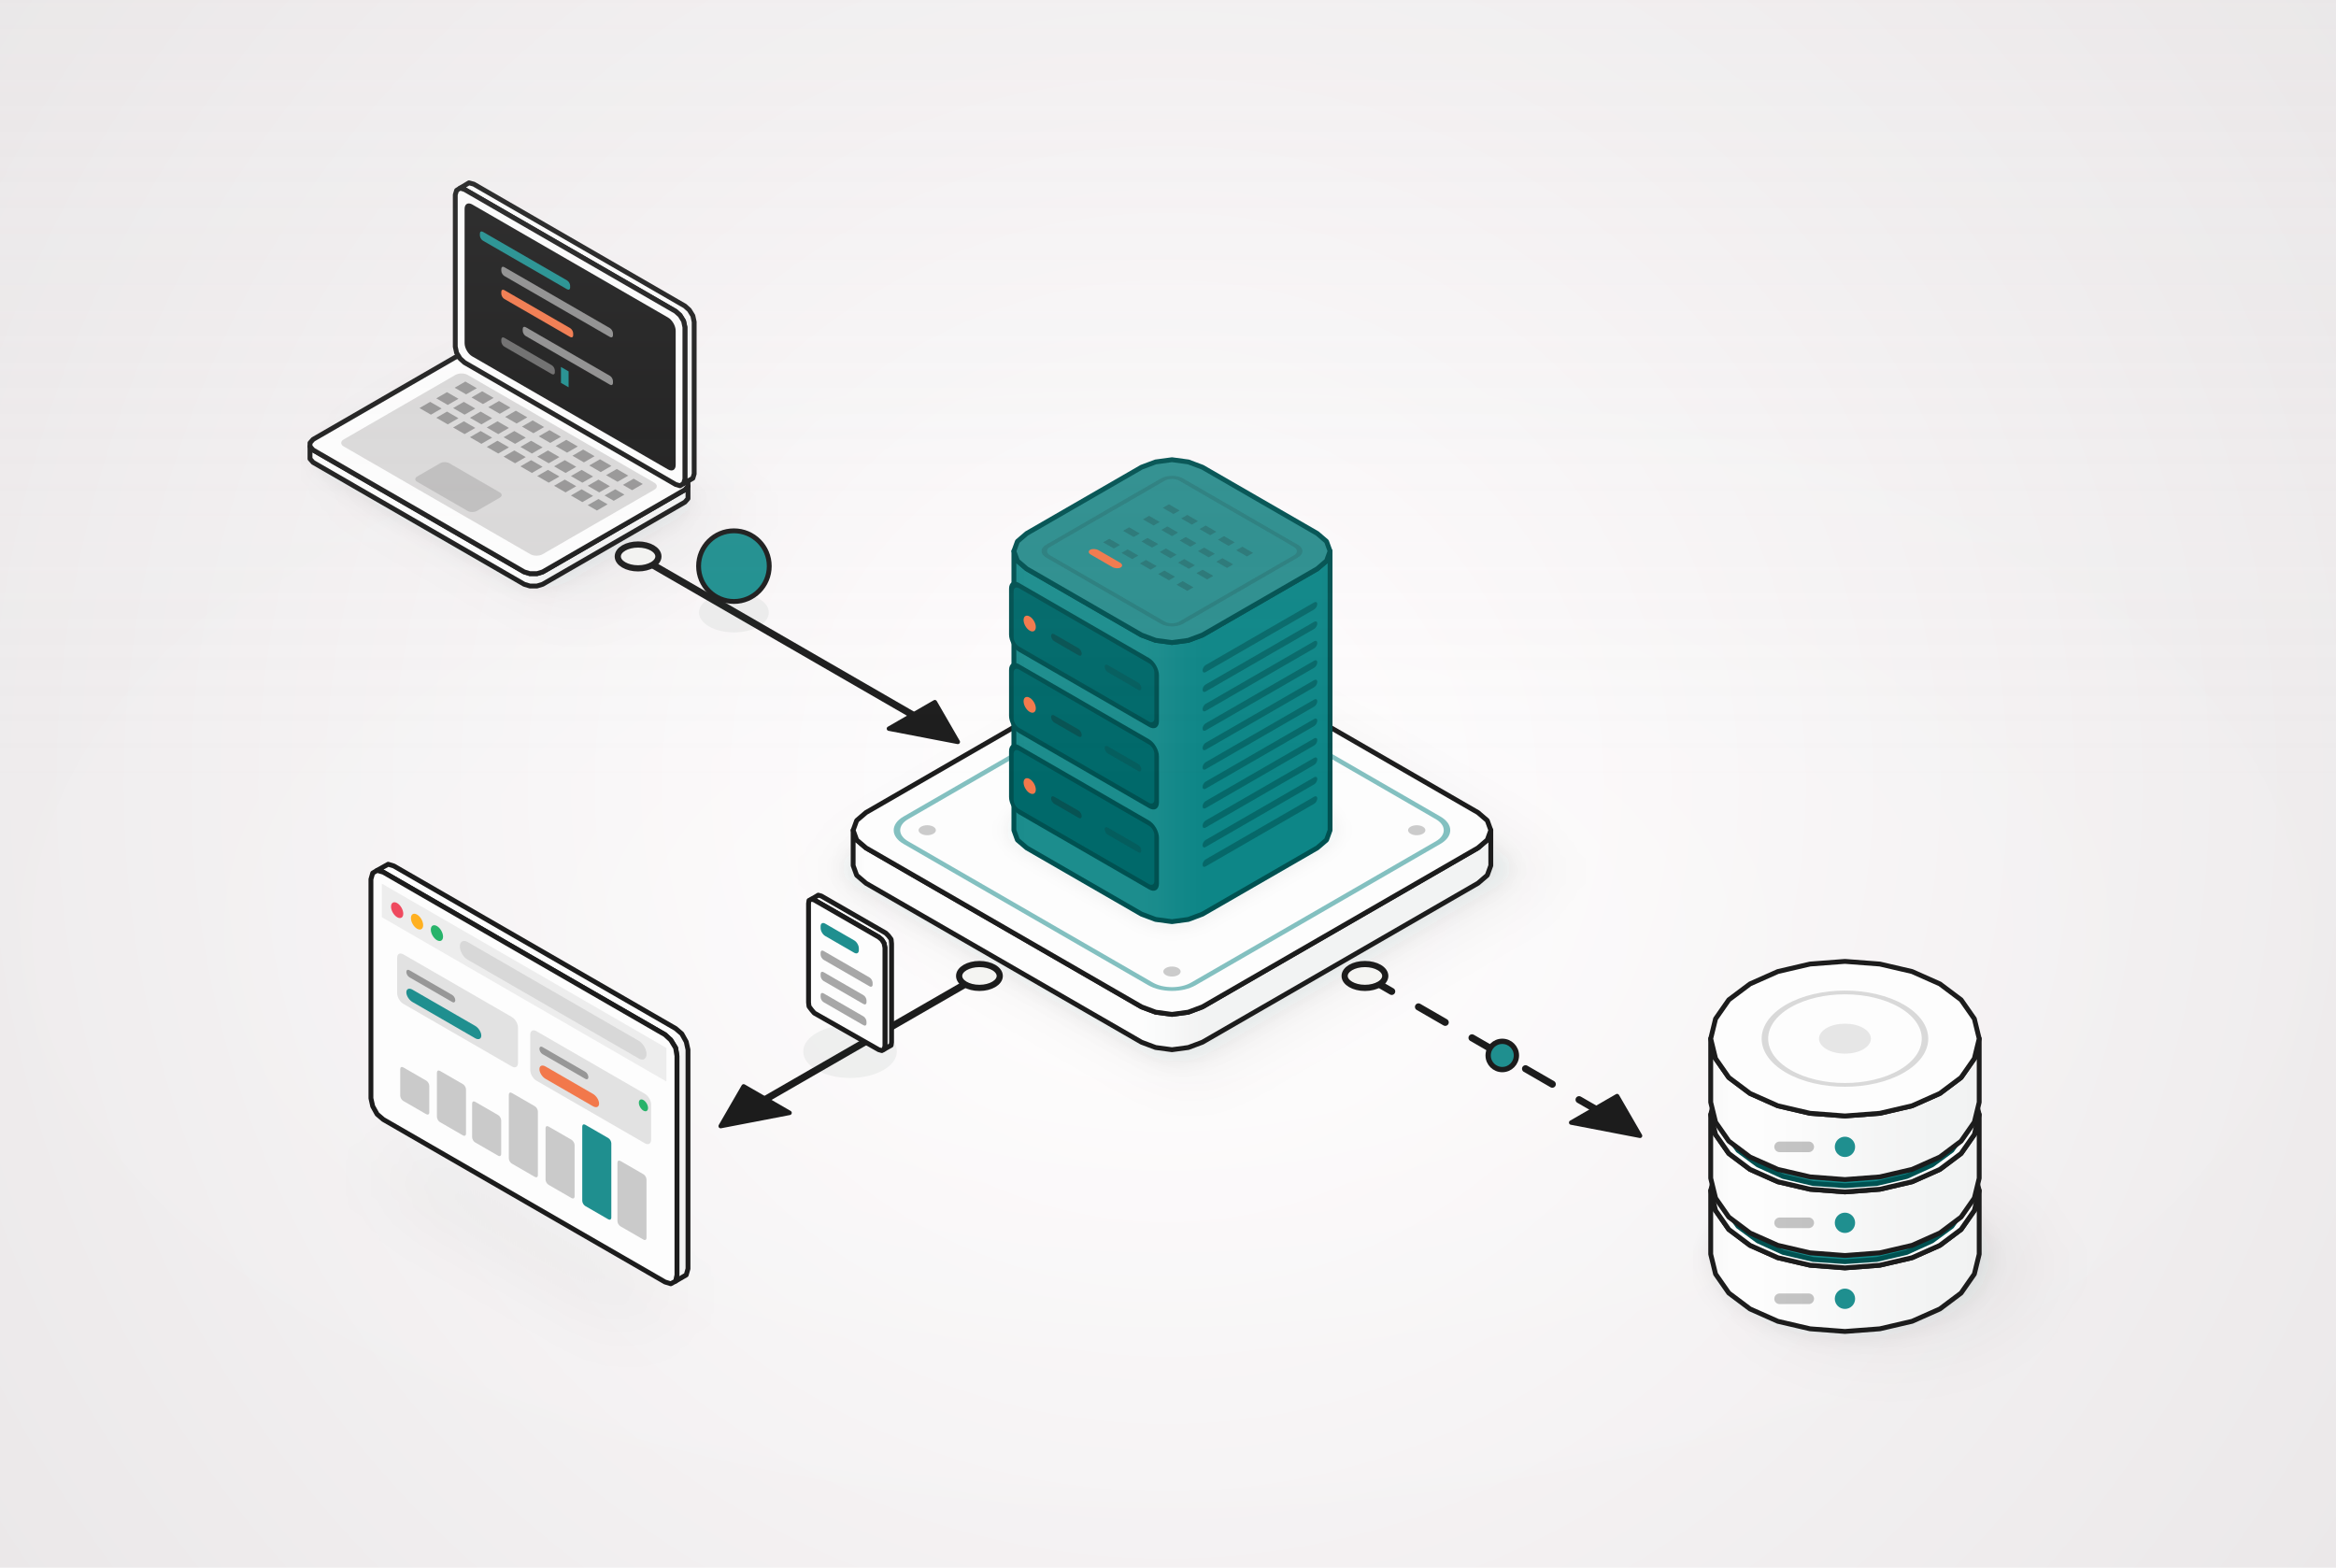
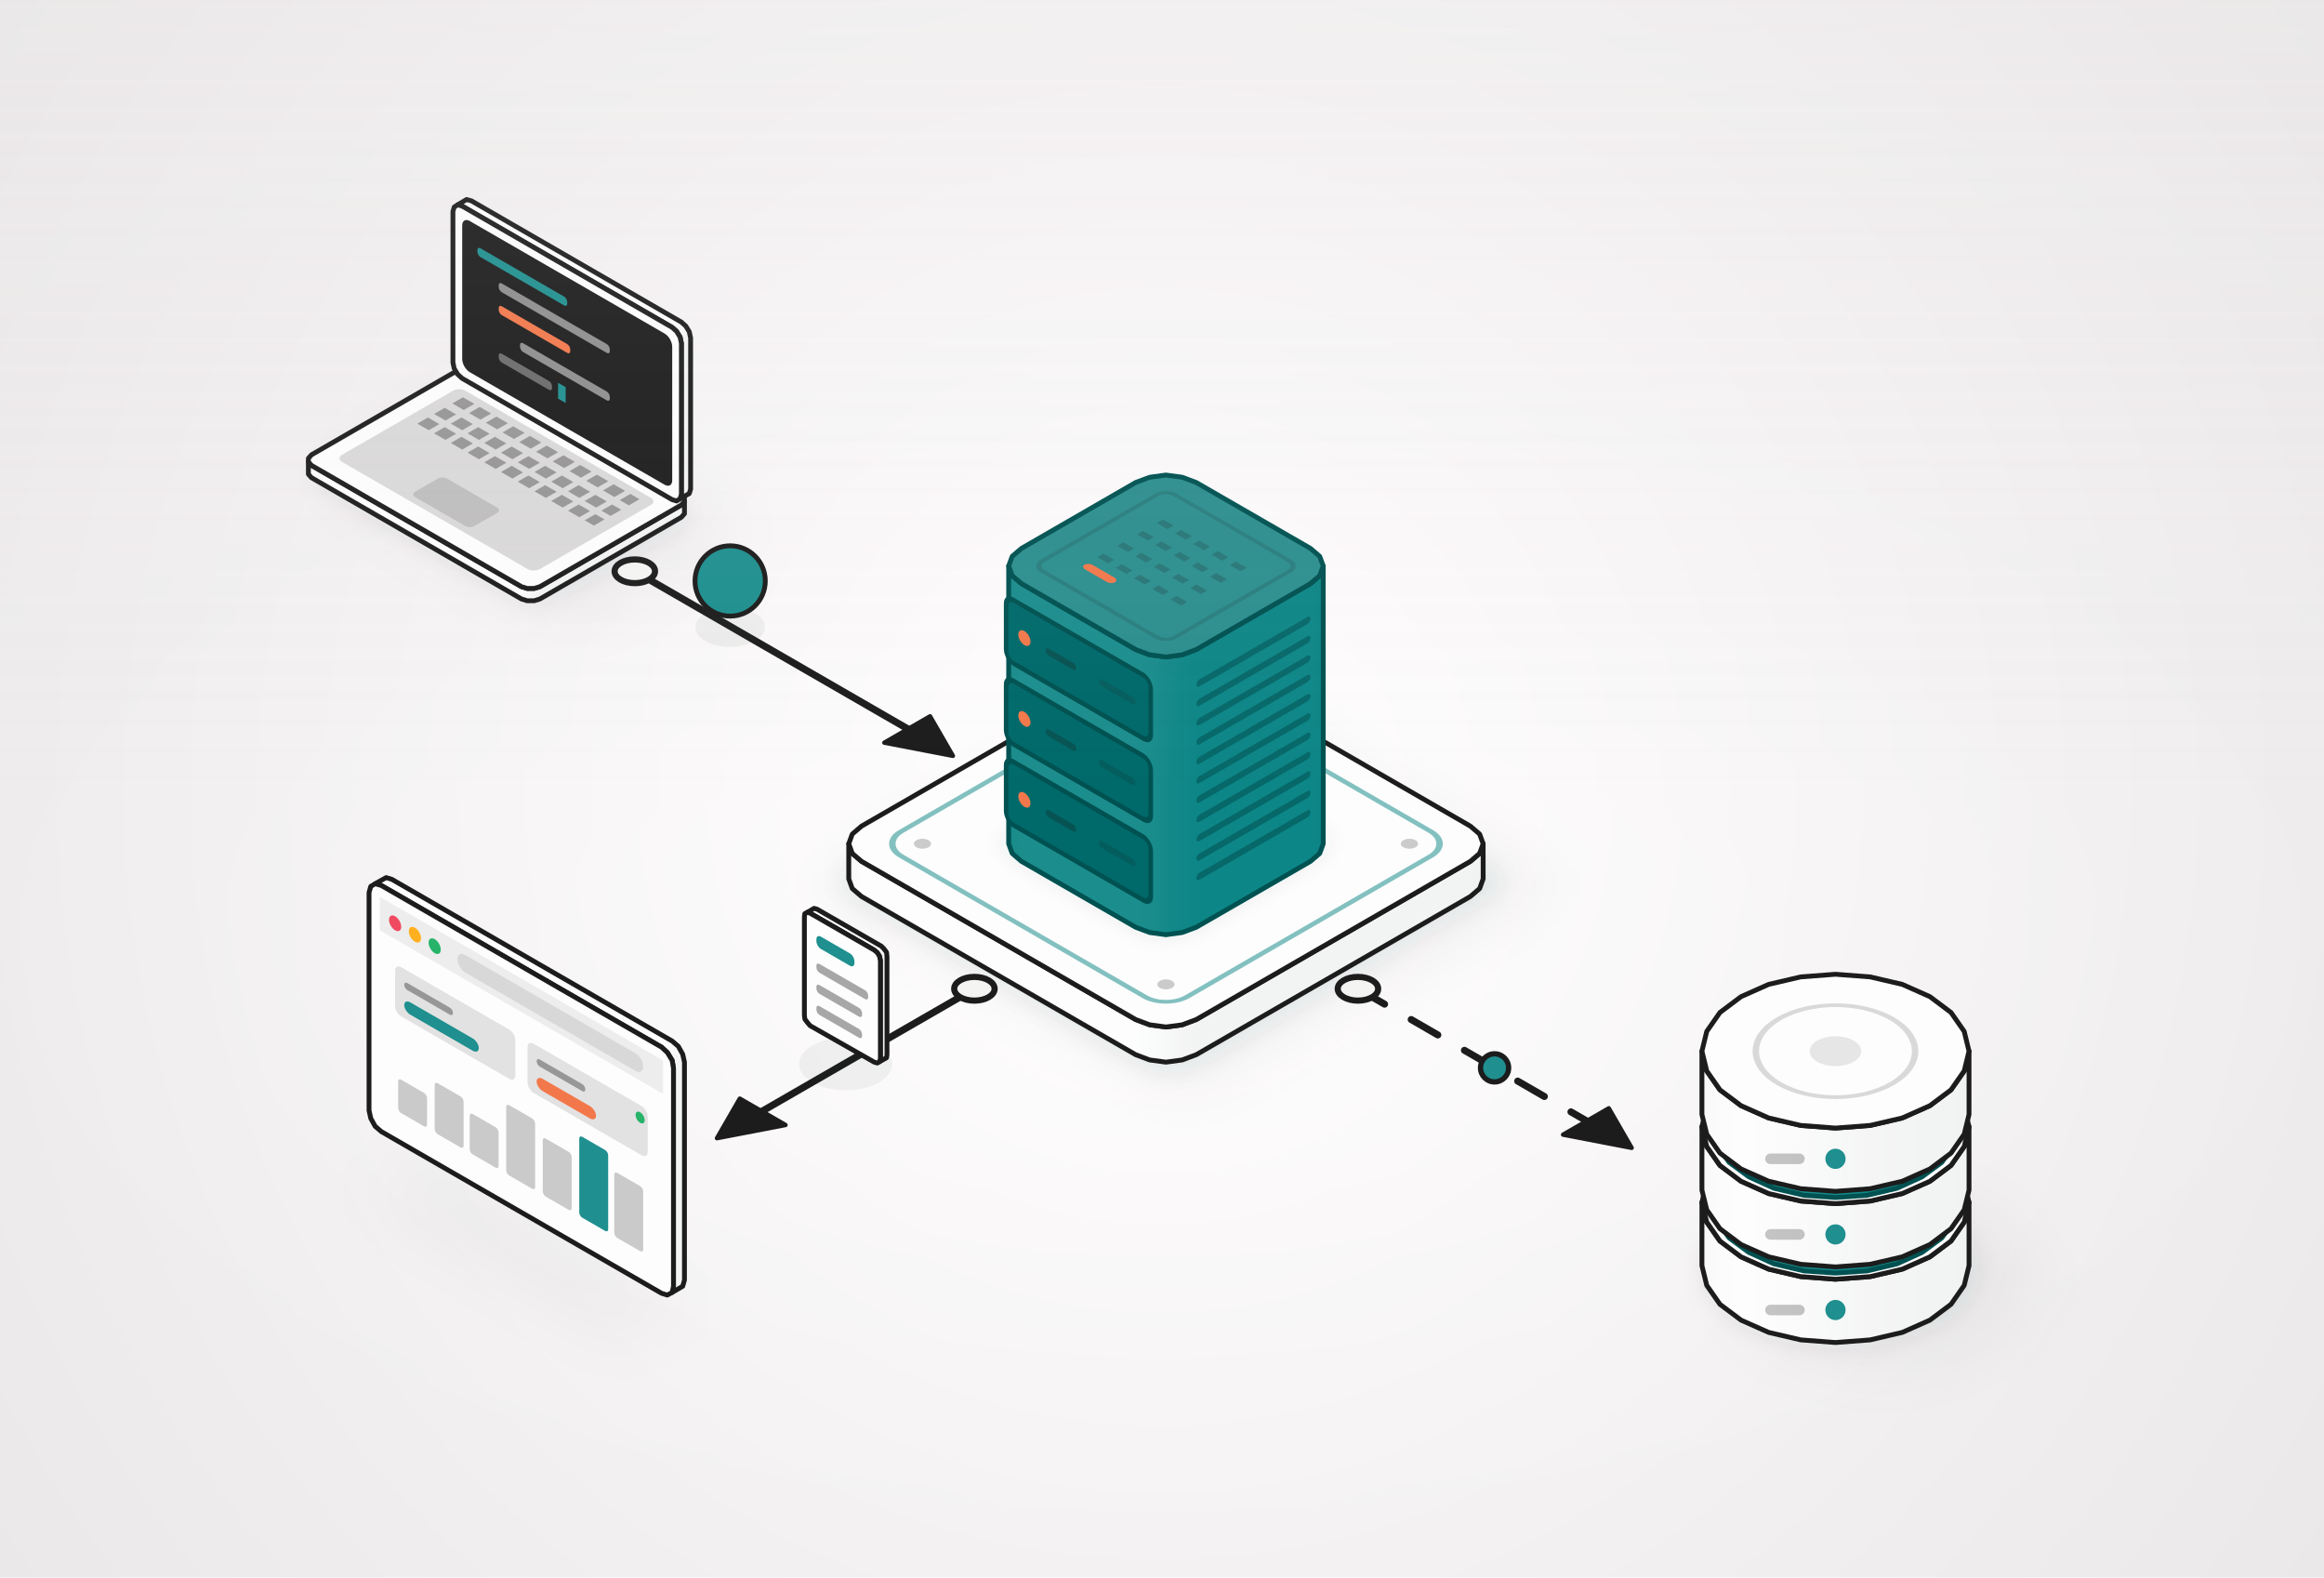
- <svg xmlns="http://www.w3.org/2000/svg" id="iso1gmj7f5" viewBox="-113 -108 529 355" width="529" height="355" role="img" aria-labelledby="iso1gmj7f5-t" data-loop="5" data-intro="0" data-bg="#e7e4e5" data-keys="0.66 1.38 2.20 3.24 4.05" font-family="Inter, ui-sans-serif, system-ui, -apple-system, 'Segoe UI', Roboto, 'Helvetica Neue', Arial, sans-serif">
+ <svg xmlns="http://www.w3.org/2000/svg" id="iso1gmj7f5" viewBox="-113 -112 529 359" width="529" height="359" role="img" aria-labelledby="iso1gmj7f5-t" data-loop="5" data-intro="0" data-bg="#e7e4e5" data-keys="0.66 1.38 2.20 3.24 4.05" font-family="Inter, ui-sans-serif, system-ui, -apple-system, 'Segoe UI', Roboto, 'Helvetica Neue', Arial, sans-serif">
  <style>@keyframes iso1gmj7f5-k0{to{stroke-dashoffset:-14}}@keyframes iso1gmj7f5-k1{0%{transform:translate(196.07px,113.04px)}100%{transform:translate(258.42px,149.04px)}}@keyframes iso1gmj7f5-k2{0%{opacity:0}8%{opacity:1}90%{opacity:1}100%{opacity:0}}@keyframes iso1gmj7f5-k3{0%,100%{opacity:1}50%{opacity:0}}@keyframes iso1gmj7f5-k4{0%{transform:scale(1)}18.294%{transform:scale(1);animation-timing-function:cubic-bezier(.16,1,.3,1)}21.094%{transform:scale(1.07);animation-timing-function:cubic-bezier(.65,0,.35,1)}27.094%{transform:scale(1)}100%{transform:scale(1)}}@keyframes iso1gmj7f5-k5{0%,100%{opacity:1}50%{opacity:0.4}}@keyframes iso1gmj7f5-k6{0%,100%{opacity:1}50%{opacity:0.25}}@keyframes iso1gmj7f5-k7{0%{transform:scale(1)}21.694%{transform:scale(1);animation-timing-function:cubic-bezier(.16,1,.3,1)}24.494%{transform:scale(1.07);animation-timing-function:cubic-bezier(.65,0,.35,1)}30.494%{transform:scale(1)}100%{transform:scale(1)}}@keyframes iso1gmj7f5-k8{0%,100%{opacity:1}50%{opacity:0.3}}@keyframes iso1gmj7f5-k9{0%,100%{opacity:1}50%{opacity:0.55}}@keyframes iso1gmj7f5-ka{0%,100%{opacity:1}50%{opacity:0.2}}@keyframes iso1gmj7f5-kb{0%{transform:scale(1)}49.094%{transform:scale(1);animation-timing-function:cubic-bezier(.16,1,.3,1)}51.894%{transform:scale(1.07);animation-timing-function:cubic-bezier(.65,0,.35,1)}57.894%{transform:scale(1)}100%{transform:scale(1)}}@keyframes iso1gmj7f5-kc{0%{transform:scale(0.35)}7%{transform:scale(0.35);animation-timing-function:cubic-bezier(.16,1,.3,1)}10.688%{transform:scale(1)}16.221%{transform:scale(1);animation-timing-function:cubic-bezier(.7,0,.84,0)}19.294%{transform:scale(0.5)}100%{transform:scale(0.5)}}@keyframes iso1gmj7f5-kd{0%{transform:translate(31.52px,18.04px)}7%{transform:translate(31.52px,18.04px)}7.946%{transform:translate(31.89px,18.25px)}8.891%{transform:translate(33.18px,19px)}9.837%{transform:translate(35.74px,20.48px)}10.783%{transform:translate(40.22px,23.06px)}11.729%{transform:translate(47.75px,27.41px)}12.674%{transform:translate(59.97px,34.46px)}13.62%{transform:translate(75.48px,43.42px)}14.566%{transform:translate(87.69px,50.47px)}15.511%{transform:translate(95.23px,54.82px)}16.457%{transform:translate(99.7px,57.4px)}17.403%{transform:translate(102.27px,58.88px)}18.348%{transform:translate(103.55px,59.63px)}19.294%{transform:translate(103.92px,59.84px)}100%{transform:translate(103.92px,59.84px)}}@keyframes iso1gmj7f5-ke{0%{opacity:0}7%{opacity:0}9.4%{opacity:1}16.494%{opacity:1}19.294%{opacity:0}100%{opacity:0}}@keyframes iso1gmj7f5-kf{0%{stroke-dashoffset:33.44}7%{stroke-dashoffset:33.44}7.946%{stroke-dashoffset:33.01}8.891%{stroke-dashoffset:31.53}9.837%{stroke-dashoffset:28.57}10.783%{stroke-dashoffset:23.4}11.729%{stroke-dashoffset:14.7}12.674%{stroke-dashoffset:0.6}13.62%{stroke-dashoffset:-17.32}14.566%{stroke-dashoffset:-31.42}15.511%{stroke-dashoffset:-40.12}16.457%{stroke-dashoffset:-45.29}17.403%{stroke-dashoffset:-48.25}18.348%{stroke-dashoffset:-49.73}19.294%{stroke-dashoffset:-50.16}100%{stroke-dashoffset:-50.16}}@keyframes iso1gmj7f5-kg{0%{opacity:0}7%{opacity:0}10.6%{opacity:0.6}15.606%{opacity:0.6}19.294%{opacity:0}100%{opacity:0}}@keyframes iso1gmj7f5-kh{0%{transform:scale(0.35)}38.094%{transform:scale(0.35);animation-timing-function:cubic-bezier(.16,1,.3,1)}41.694%{transform:scale(1)}47.094%{transform:scale(1);animation-timing-function:cubic-bezier(.7,0,.84,0)}50.094%{transform:scale(0.5)}100%{transform:scale(0.5)}}@keyframes iso1gmj7f5-ki{0%{transform:translate(108.77px,113.04px)}38.094%{transform:translate(108.77px,113.04px)}39.017%{transform:translate(108.47px,113.21px)}39.94%{transform:translate(107.43px,113.81px)}40.863%{transform:translate(105.36px,115.01px)}41.786%{transform:translate(101.74px,117.1px)}42.71%{transform:translate(95.65px,120.62px)}43.633%{transform:translate(85.77px,126.32px)}44.556%{transform:translate(73.23px,133.56px)}45.479%{transform:translate(63.35px,139.26px)}46.402%{transform:translate(57.26px,142.78px)}47.325%{transform:translate(53.64px,144.87px)}48.248%{transform:translate(51.57px,146.07px)}49.171%{transform:translate(50.53px,146.67px)}50.094%{transform:translate(50.23px,146.84px)}100%{transform:translate(50.23px,146.84px)}}@keyframes iso1gmj7f5-kj{0%{opacity:0}38.094%{opacity:0}40.494%{opacity:1}47.294%{opacity:1}50.094%{opacity:0}100%{opacity:0}}@keyframes iso1gmj7f5-kk{0%{stroke-dashoffset:27.04}38.094%{stroke-dashoffset:27.04}39.017%{stroke-dashoffset:26.69}39.94%{stroke-dashoffset:25.49}40.863%{stroke-dashoffset:23.1}41.786%{stroke-dashoffset:18.92}42.71%{stroke-dashoffset:11.89}43.633%{stroke-dashoffset:0.48}44.556%{stroke-dashoffset:-14}45.479%{stroke-dashoffset:-25.41}46.402%{stroke-dashoffset:-32.44}47.325%{stroke-dashoffset:-36.62}48.248%{stroke-dashoffset:-39.01}49.171%{stroke-dashoffset:-40.21}50.094%{stroke-dashoffset:-40.56}100%{stroke-dashoffset:-40.56}}@keyframes iso1gmj7f5-kl{0%{opacity:0}38.094%{opacity:0}41.694%{opacity:0.6}46.494%{opacity:0.6}50.094%{opacity:0}100%{opacity:0}}@keyframes iso1gmj7f5-km{0%{transform:scale(0.55)}21.694%{transform:scale(0.55);animation-timing-function:cubic-bezier(.16,1,.3,1)}35.694%{transform:scale(1.45)}100%{transform:scale(1.45)}}@keyframes iso1gmj7f5-kn{0%{opacity:0}21.674%{opacity:0}22.894%{opacity:0.75;animation-timing-function:cubic-bezier(.4,0,.2,1)}35.694%{opacity:0}100%{opacity:0}}@keyframes iso1gmj7f5-ko{0%{opacity:0}52.494%{opacity:0}54.894%{opacity:1}91%{opacity:1;animation-timing-function:cubic-bezier(.4,0,.2,1)}100%{opacity:0}}@keyframes iso1gmj7f5-kp{0%{transform:scale(1)}52.454%{transform:scale(1)}52.494%{transform:scale(0.4);animation-timing-function:cubic-bezier(.16,1,.3,1)}58.494%{transform:scale(1.15);animation-timing-function:cubic-bezier(.65,0,.35,1)}62.494%{transform:scale(1)}100%{transform:scale(1)}}@keyframes iso1gmj7f5-kq{0%{transform:scale(0.5)}52.494%{transform:scale(0.5);animation-timing-function:cubic-bezier(.16,1,.3,1)}62.494%{transform:scale(1.35)}100%{transform:scale(1.35)}}@keyframes iso1gmj7f5-kr{0%{opacity:0}52.474%{opacity:0}54.094%{opacity:1;animation-timing-function:cubic-bezier(.4,0,.2,1)}62.494%{opacity:0}100%{opacity:0}}#iso1gmj7f5.is-paused *{animation-play-state:paused!important}@media (prefers-reduced-motion:reduce){#iso1gmj7f5 *{animation:none!important}}</style>
  <defs>
    <filter id="iso1gmj7f5-d0" x="-50%" y="-50%" width="200%" height="200%">
      <feGaussianBlur stdDeviation="7.1" />
    </filter>
    <filter id="iso1gmj7f5-d1" x="-50%" y="-50%" width="200%" height="200%">
      <feGaussianBlur stdDeviation="2.2" />
    </filter>
    <filter id="iso1gmj7f5-d2" x="-50%" y="-50%" width="200%" height="200%">
      <feGaussianBlur stdDeviation="6.2" />
    </filter>
    <filter id="iso1gmj7f5-d3" x="-50%" y="-50%" width="200%" height="200%">
      <feGaussianBlur stdDeviation="2" />
    </filter>
    <filter id="iso1gmj7f5-d4" x="-50%" y="-50%" width="200%" height="200%">
      <feGaussianBlur stdDeviation="7.3" />
    </filter>
    <filter id="iso1gmj7f5-d5" x="-50%" y="-50%" width="200%" height="200%">
      <feGaussianBlur stdDeviation="8.1" />
    </filter>
    <linearGradient id="iso1gmj7f5-d6" gradientUnits="userSpaceOnUse" x1="-42.8" y1="0" x2="42.8" y2="0">
      <stop offset="0" stop-color="#f9f9f9" />
      <stop offset="0.01" stop-color="#fdfdfd" />
      <stop offset="0.57" stop-color="#fdfdfd" />
      <stop offset="0.58" stop-color="#fafafa" />
      <stop offset="0.6" stop-color="#f5f5f5" />
      <stop offset="0.62" stop-color="#f2f3f3" />
      <stop offset="0.99" stop-color="#f2f3f3" />
      <stop offset="1" stop-color="#f1f2f2" />
    </linearGradient>
    <linearGradient id="iso1gmj7f5-d7" gradientUnits="userSpaceOnUse" x1="11.1" y1="19.3" x2="-30.5" y2="-52.9">
      <stop offset="0" stop-color="#edeeee" />
      <stop offset="0.01" stop-color="#f2f3f3" />
      <stop offset="0.37" stop-color="#f2f3f3" />
      <stop offset="0.38" stop-color="#f5f5f5" />
      <stop offset="0.4" stop-color="#fafafa" />
      <stop offset="0.42" stop-color="#fdfdfd" />
      <stop offset="0.99" stop-color="#fdfdfd" />
      <stop offset="1" stop-color="#f9f9f9" />
    </linearGradient>
    <linearGradient id="iso1gmj7f5-d8" gradientUnits="userSpaceOnUse" x1="-72.2" y1="0" x2="72.2" y2="0">
      <stop offset="0" stop-color="#f5f5f5" />
      <stop offset="0.01" stop-color="#fbfbfb" />
      <stop offset="0.02" stop-color="#fdfdfd" />
      <stop offset="0.45" stop-color="#fdfdfd" />
      <stop offset="0.47" stop-color="#fbfcfc" />
      <stop offset="0.5" stop-color="#f7f8f8" />
      <stop offset="0.53" stop-color="#f4f4f4" />
      <stop offset="0.55" stop-color="#f2f3f3" />
      <stop offset="0.98" stop-color="#f2f3f3" />
      <stop offset="0.99" stop-color="#f1f2f2" />
      <stop offset="1" stop-color="#f0f1f1" />
    </linearGradient>
    <linearGradient id="iso1gmj7f5-d9" gradientUnits="userSpaceOnUse" x1="-35.8" y1="0" x2="35.8" y2="0">
      <stop offset="0" stop-color="#148788" />
      <stop offset="0.01" stop-color="#1a8b8b" />
      <stop offset="0.04" stop-color="#1c8d8d" />
      <stop offset="0.4" stop-color="#1c8d8d" />
      <stop offset="0.45" stop-color="#1a8c8c" />
      <stop offset="0.5" stop-color="#15898a" />
      <stop offset="0.55" stop-color="#108788" />
      <stop offset="0.6" stop-color="#0d8687" />
      <stop offset="0.96" stop-color="#0d8687" />
      <stop offset="0.99" stop-color="#0d8586" />
      <stop offset="1" stop-color="#0b8485" />
    </linearGradient>
    <linearGradient id="iso1gmj7f5-da" gradientUnits="userSpaceOnUse" x1="-30.4" y1="0" x2="30.4" y2="0">
      <stop offset="0" stop-color="#f5f5f5" />
      <stop offset="0.02" stop-color="#f9f9f9" />
      <stop offset="0.07" stop-color="#fcfcfc" />
      <stop offset="0.15" stop-color="#fdfdfd" />
      <stop offset="0.25" stop-color="#fcfcfc" />
      <stop offset="0.37" stop-color="#fafafa" />
      <stop offset="0.5" stop-color="#f7f8f8" />
      <stop offset="0.63" stop-color="#f5f5f5" />
      <stop offset="0.75" stop-color="#f3f4f4" />
      <stop offset="0.85" stop-color="#f2f3f3" />
      <stop offset="0.93" stop-color="#f2f3f3" />
      <stop offset="0.98" stop-color="#f1f2f2" />
      <stop offset="1" stop-color="#f0f1f1" />
    </linearGradient>
    <linearGradient id="iso1gmj7f5-db" gradientUnits="userSpaceOnUse" x1="-27.9" y1="0" x2="27.9" y2="0">
      <stop offset="0" stop-color="#148788" />
      <stop offset="0.02" stop-color="#188a8a" />
      <stop offset="0.07" stop-color="#1b8c8c" />
      <stop offset="0.15" stop-color="#1c8d8d" />
      <stop offset="0.25" stop-color="#1b8d8d" />
      <stop offset="0.37" stop-color="#198b8b" />
      <stop offset="0.5" stop-color="#15898a" />
      <stop offset="0.63" stop-color="#118888" />
      <stop offset="0.75" stop-color="#0e8687" />
      <stop offset="0.85" stop-color="#0d8687" />
      <stop offset="0.93" stop-color="#0d8687" />
      <stop offset="0.98" stop-color="#0c8586" />
      <stop offset="1" stop-color="#0b8485" />
    </linearGradient>
    <linearGradient id="iso1gmj7f5-dc" gradientUnits="userSpaceOnUse" x1="12.6" y1="21.9" x2="-44.5" y2="-77.1">
      <stop offset="0" stop-color="#edeeee" />
      <stop offset="0.01" stop-color="#f2f3f3" />
      <stop offset="0.38" stop-color="#f2f3f3" />
      <stop offset="0.4" stop-color="#f5f5f5" />
      <stop offset="0.42" stop-color="#fafafa" />
      <stop offset="0.43" stop-color="#fdfdfd" />
      <stop offset="0.99" stop-color="#fdfdfd" />
      <stop offset="1" stop-color="#f9f9f9" />
    </linearGradient>
    <linearGradient id="iso1gmj7f5-dd" gradientUnits="userSpaceOnUse" x1="1.8" y1="3.1" x2="-17.1" y2="-29.5">
      <stop offset="0" stop-color="#edeeee" />
      <stop offset="0.01" stop-color="#f2f3f3" />
      <stop offset="0.53" stop-color="#f2f3f3" />
      <stop offset="0.55" stop-color="#f5f5f5" />
      <stop offset="0.58" stop-color="#fafafa" />
      <stop offset="0.6" stop-color="#fdfdfd" />
      <stop offset="0.99" stop-color="#fdfdfd" />
      <stop offset="1" stop-color="#f9f9f9" />
    </linearGradient>
-     <radialGradient id="iso1gmj7f5-de" gradientUnits="userSpaceOnUse" cx="151.2" cy="69.7" r="380.9">
+     <radialGradient id="iso1gmj7f5-de" gradientUnits="userSpaceOnUse" cx="151.2" cy="67.7" r="380.9">
      <stop offset="0" stop-color="#fffdfe" />
      <stop offset="1" stop-color="#e7e4e5" />
    </radialGradient>
    <radialGradient id="iso1gmj7f5-df">
      <stop offset="0" stop-color="#ffffff" stop-opacity="0.6" />
      <stop offset="0.55" stop-color="#ffffff" stop-opacity="0.18" />
      <stop offset="1" stop-color="#ffffff" stop-opacity="0" />
    </radialGradient>
    <linearGradient id="iso1gmj7f5-dg" x1="0" y1="0" x2="0" y2="1">
      <stop offset="0" stop-color="#e7e4e5" stop-opacity="0.12" />
      <stop offset="1" stop-color="#e7e4e5" stop-opacity="0" />
    </linearGradient>
  </defs>
  <g>
-     <rect x="-113" y="-108" width="529" height="355" fill="url(#iso1gmj7f5-de)" />
-     <ellipse cx="151.2" cy="102.6" rx="277.6" ry="144.4" fill="url(#iso1gmj7f5-df)" />
+     <rect x="-113" y="-112" width="529" height="359" fill="url(#iso1gmj7f5-de)" />
+     <ellipse cx="151.2" cy="101" rx="277.6" ry="144.4" fill="url(#iso1gmj7f5-df)" />
  </g>
  <g transform="translate(0 0)">
    <path d="M51.7 3.6L53.8 5.5L54.6 7.6L53.8 9.8L51.7 11.7L24.9 27.1L21.7 28.4L17.9 28.8L14.2 28.4L11 27.1L-33.3 1.6L-35.4 -0.3L-36.2 -2.4L-35.4 -4.6L-33.3 -6.5L-6.5 -21.9L-3.3 -23.2L0.5 -23.6L4.3 -23.2L7.5 -21.9Z" fill="#254341" fill-opacity="0.04" filter="url(#iso1gmj7f5-d0)" />
    <path d="M40.5 1.5L42.5 3.3L43.2 5.3L42.5 7.3L40.5 9L15.6 23.4L12.7 24.5L9.1 24.9L5.6 24.5L2.7 23.4L-38.4 -0.3L-40.4 -2.1L-41.1 -4.1L-40.4 -6.1L-38.4 -7.8L-13.6 -22.2L-10.6 -23.3L-7.1 -23.7L-3.6 -23.3L-0.6 -22.2Z" fill="#254341" fill-opacity="0.07" filter="url(#iso1gmj7f5-d1)" />
  </g>
  <g transform="translate(152.4 88)">
    <path d="M82.8 -2.8L85 -0.9L85.7 1.3L85 3.5L82.8 5.3L11.4 46.5L8.2 47.8L4.4 48.2L0.7 47.8L-2.5 46.5L-73.9 5.3L-76.1 3.5L-76.8 1.3L-76.1 -0.9L-73.9 -2.8L-2.5 -44L0.7 -45.2L4.4 -45.6L8.2 -45.2L11.4 -44Z" fill="#254341" fill-opacity="0.04" filter="url(#iso1gmj7f5-d2)" />
    <path d="M73.8 -3.1L75.8 -1.4L76.5 0.6L75.8 2.6L73.8 4.3L7.5 42.6L4.5 43.8L1 44.2L-2.5 43.8L-5.4 42.6L-71.7 4.3L-73.7 2.6L-74.4 0.6L-73.7 -1.4L-71.7 -3.1L-5.4 -41.4L-2.5 -42.6L1 -43L4.5 -42.6L7.5 -41.4Z" fill="#254341" fill-opacity="0.07" filter="url(#iso1gmj7f5-d1)" />
  </g>
  <g transform="translate(304.8 176)">
    <path d="M34.2 16.8L28.3 19.5L21.4 21.4L14 22.4L6.4 22.4L-1.1 21.4L-7.9 19.5L-13.9 16.8L-18.6 13.3L-21.9 9.4L-23.6 5.1L-23.6 0.7L-21.9 -3.6L-18.6 -7.6L-13.9 -11L-7.9 -13.8L-1.1 -15.7L6.4 -16.7L14 -16.7L21.4 -15.7L28.3 -13.8L34.2 -11L39 -7.6L42.3 -3.6L44 0.7L44 5.1L42.3 9.4L39 13.3Z" fill="#254341" fill-opacity="0.04" filter="url(#iso1gmj7f5-d4)" />
    <path d="M23.4 13.5L17.8 16L11.5 17.8L4.6 18.7L-2.5 18.7L-9.4 17.8L-15.8 16L-21.3 13.5L-25.7 10.3L-28.8 6.6L-30.4 2.6L-30.4 -1.4L-28.8 -5.4L-25.7 -9.1L-21.3 -12.3L-15.8 -14.8L-9.4 -16.6L-2.5 -17.5L4.6 -17.5L11.5 -16.6L17.8 -14.8L23.4 -12.3L27.8 -9.1L30.9 -5.4L32.4 -1.4L32.4 2.6L30.9 6.6L27.8 10.3Z" fill="#254341" fill-opacity="0.07" filter="url(#iso1gmj7f5-d1)" />
  </g>
  <g transform="translate(6.9 172)">
    <path d="M31.4 10.8L33 12.4L33 14.1L31.4 15.7L27.2 18.2L24.5 19.1L21.4 19.1L18.7 18.2L-31.4 -10.8L-33 -12.4L-33 -14.1L-31.4 -15.7L-27.2 -18.2L-24.5 -19.1L-21.4 -19.1L-18.7 -18.2Z" fill="#254341" fill-opacity="0.04" filter="url(#iso1gmj7f5-d5)" />
  </g>
  <path d="M31.5 18L95.6 55" fill="none" stroke="#1c1c1c" stroke-opacity="1" stroke-width="1.6" stroke-linecap="round" stroke-linejoin="round" />
  <g opacity="1">
    <path d="M103.9 60L88.3 57L98.7 51Z" fill="#1c1c1c" stroke="#1c1c1c" stroke-width="1" stroke-linejoin="round" />
  </g>
  <ellipse cx="31.5" cy="18" rx="4.6" ry="2.7" fill="#f4f4f2" stroke="#1c1c1c" stroke-opacity="1" stroke-width="1.4" />
  <path d="M196.1 113L250.1 144.2" fill="none" stroke="#1c1c1c" stroke-opacity="1" stroke-width="1.6" stroke-linecap="round" stroke-linejoin="round" stroke-dasharray="7 7" style="animation:iso1gmj7f5-k0 0.83s linear 0s infinite both" />
  <g opacity="1">
    <path d="M258.4 149.2L242.8 146.2L253.2 140.2Z" fill="#1c1c1c" stroke="#1c1c1c" stroke-width="1" stroke-linejoin="round" />
  </g>
  <ellipse cx="196.1" cy="113" rx="4.6" ry="2.7" fill="#f4f4f2" stroke="#1c1c1c" stroke-opacity="1" stroke-width="1.4" />
  <path d="M108.8 113L58.5 142" fill="none" stroke="#1c1c1c" stroke-opacity="1" stroke-width="1.6" stroke-linecap="round" stroke-linejoin="round" />
  <g opacity="1">
    <path d="M50.2 147L55.4 138L65.8 144Z" fill="#1c1c1c" stroke="#1c1c1c" stroke-width="1" stroke-linejoin="round" />
  </g>
  <ellipse cx="108.8" cy="113" rx="4.6" ry="2.7" fill="#f4f4f2" stroke="#1c1c1c" stroke-opacity="1" stroke-width="1.4" />
  <g transform="translate(152.4 80)">
    <ellipse rx="47.2" ry="27.2" fill="#1f8f8f" fill-opacity="0.1" stroke="#1f8f8f" stroke-width="1.6" opacity="0" style="animation:iso1gmj7f5-km 5s linear 0s infinite both,iso1gmj7f5-kn 5s linear 0s infinite both" />
  </g>
  <g transform="translate(227.2 131)" style="animation:iso1gmj7f5-k1 0.71s linear -0.36s infinite both,iso1gmj7f5-k2 0.71s linear -0.36s infinite both">
    <circle r="3.2" fill="#1f8f8f" stroke="#1c1c1c" stroke-width="1.2" />
  </g>
  <path d="M31.5 18L103.9 59.8" fill="none" stroke="#1f8f8f" stroke-width="2.2" stroke-linecap="round" stroke-dasharray="33.4 250.8" opacity="0" style="animation:iso1gmj7f5-kf 5s linear 0s infinite both,iso1gmj7f5-kg 5s linear 0s infinite both" />
  <g transform="translate(53.2 30.7)" style="animation:iso1gmj7f5-kd 5s linear 0s infinite both,iso1gmj7f5-ke 5s linear 0s infinite both">
    <ellipse rx="7.9" ry="4.5" fill="#254341" fill-opacity="0.06" />
  </g>
  <path d="M108.8 113L50.2 146.8" fill="none" stroke="#1f8f8f" stroke-width="2.2" stroke-linecap="round" stroke-dasharray="27 202.8" opacity="0" style="animation:iso1gmj7f5-kk 5s linear 0s infinite both,iso1gmj7f5-kl 5s linear 0s infinite both" />
  <g transform="translate(79.5 130.1)" style="animation:iso1gmj7f5-ki 5s linear 0s infinite both,iso1gmj7f5-kj 5s linear 0s infinite both">
    <ellipse rx="10.6" ry="6" fill="#254341" fill-opacity="0.06" />
  </g>
  <g>
    <g transform="translate(0 0)" data-obj="laptop1" data-box="-44.2 -67.5 44.2 25.5">
      <path d="M42.8 2.1L42.1 2.9L9.9 21.5L8.6 21.9L7 21.9L5.7 21.5L-42.1 -6.1L-42.8 -6.9L-42.8 -4.1L-42.1 -3.3L5.7 24.3L7 24.7L8.6 24.7L9.9 24.3L42.1 5.7L42.8 4.9Z" fill="url(#iso1gmj7f5-d6)" stroke="#1c1c1c" stroke-width="1.1" stroke-linejoin="round" />
      <path d="M42.1 0.5L42.8 1.3L42.8 2.1L42.1 2.9L9.9 21.5L8.6 21.9L7 21.9L5.7 21.5L-42.1 -6.1L-42.8 -6.9L-42.8 -7.7L-42.1 -8.5L-9.9 -27.1L-8.6 -27.5L-7 -27.5L-5.7 -27.1Z" fill="#fdfdfd" stroke="#1c1c1c" stroke-width="1.1" stroke-linejoin="round" />
      <g transform="matrix(34.64 20 -34.64 20 -7.79 -28.3)">
        <rect x="0.1" y="0.12" width="1.3" height="0.81" rx="0.04" fill="rgba(214,213,213,0.9)" />
        <path d="M0.17 0.2L1.33 0.2" fill="none" stroke="rgba(28,28,28,0.35)" stroke-width="0.07" stroke-linecap="round" stroke-linejoin="round" stroke-dasharray="0.075 0.035" style="stroke-linecap:butt" />
        <path d="M0.17 0.32L1.33 0.32" fill="none" stroke="rgba(28,28,28,0.35)" stroke-width="0.07" stroke-linecap="round" stroke-linejoin="round" stroke-dasharray="0.075 0.035" style="stroke-linecap:butt" />
        <path d="M0.17 0.43L1.33 0.43" fill="none" stroke="rgba(28,28,28,0.35)" stroke-width="0.07" stroke-linecap="round" stroke-linejoin="round" stroke-dasharray="0.075 0.035" style="stroke-linecap:butt" />
        <rect x="0.55" y="0.68" width="0.39" height="0.21" rx="0.03" fill="rgba(28,28,28,0.14)" />
      </g>
      <path d="M41.8 1.5L42.1 0.5L42.1 -33.9L41.8 -35.3L41 -36.6L40 -37.5L-7.8 -65.1L-8.8 -65.4L-6.8 -66.6L-5.7 -66.3L42.1 -38.7L43.1 -37.8L43.9 -36.5L44.2 -35.1L44.2 -0.7L43.9 0.3Z" fill="url(#iso1gmj7f5-d7)" stroke="#1c1c1c" stroke-width="1.1" stroke-linejoin="round" />
      <path d="M40 1.7L41 2L41.8 1.5L42.1 0.5L42.1 -33.9L41.8 -35.3L41 -36.6L40 -37.5L-7.8 -65.1L-8.8 -65.4L-9.6 -64.9L-9.9 -63.9L-9.9 -29.5L-9.6 -28.1L-8.8 -26.8L-7.8 -25.9Z" fill="#fdfdfd" stroke="#1c1c1c" stroke-width="1.1" stroke-linejoin="round" />
      <g transform="matrix(34.64 20 0 40 -9.87 -66.3)">
        <rect x="0.06" y="0.06" width="1.38" height="0.86" rx="0.05" fill="#1c1c1c" />
        <g transform="translate(0.06 0.06)">
          <rect x="0.1" y="0.12" width="0.59" height="0.05" rx="0.02" fill="#1f8f8f" />
          <rect x="0.24" y="0.25" width="0.73" height="0.05" rx="0.02" fill="rgba(255,255,255,0.5)" />
          <rect x="0.24" y="0.38" width="0.47" height="0.05" rx="0.02" fill="#f2784b" />
          <rect x="0.38" y="0.52" width="0.59" height="0.05" rx="0.02" fill="rgba(255,255,255,0.5)" />
          <rect x="0.24" y="0.65" width="0.35" height="0.05" rx="0.02" fill="rgba(255,255,255,0.35)" />
          <rect x="0.63" y="0.63" width="0.05" height="0.09" fill="#1f8f8f" style="animation:iso1gmj7f5-k3 1s ease-in-out 0s infinite both" />
        </g>
        <circle cx="0.75" cy="0.03" r="0.01" fill="rgba(255,255,255,0.5)" />
      </g>
    </g>
    <g transform="translate(53.2 30.6)" opacity="1" style="animation:iso1gmj7f5-kd 5s linear 0s infinite both,iso1gmj7f5-ke 5s linear 0s infinite both">
      <g style="animation:iso1gmj7f5-kc 5s linear 0s infinite both">
        <g transform="translate(0 -10.4)">
          <circle r="8" fill="#1f8f8f" stroke="#1c1c1c" stroke-width="1.1" />
        </g>
      </g>
    </g>
    <g transform="translate(152.4 88)" data-obj="platform2" data-box="76.2 36 228.6 132">
      <g style="animation:iso1gmj7f5-k4 5s linear 0s infinite both">
        <path d="M72.2 -8L71.4 -5.8L69.3 -4L6.9 32L3.7 33.2L0 33.7L-3.7 33.2L-6.9 32L-69.3 -4L-71.4 -5.8L-72.2 -8L-72.2 0L-71.4 2.2L-69.3 4L-6.9 40L-3.7 41.2L0 41.7L3.7 41.2L6.9 40L69.3 4L71.4 2.2L72.2 0Z" fill="url(#iso1gmj7f5-d8)" stroke="#1c1c1c" stroke-width="1.1" stroke-linejoin="round" />
        <path d="M69.3 -12L71.4 -10.2L72.2 -8L71.4 -5.8L69.3 -4L6.9 32L3.7 33.2L0 33.7L-3.7 33.2L-6.9 32L-69.3 -4L-71.4 -5.8L-72.2 -8L-71.4 -10.2L-69.3 -12L-6.9 -48L-3.7 -49.2L0 -49.7L3.7 -49.2L6.9 -48Z" fill="#fdfdfd" stroke="#1c1c1c" stroke-width="1.1" stroke-linejoin="round" />
        <g transform="matrix(34.64 20 -34.64 20 0 -52)">
          <rect x="0.16" y="0.16" width="1.88" height="1.88" rx="0.14" fill="none" stroke="rgba(31,143,143,0.55)" stroke-width="0.03" stroke-linecap="round" stroke-linejoin="round" />
          <circle cx="0.3" cy="0.3" r="0.04" fill="rgba(28,28,28,0.22)" />
          <circle cx="1.9" cy="0.3" r="0.04" fill="rgba(28,28,28,0.22)" />
          <circle cx="0.3" cy="1.9" r="0.04" fill="rgba(28,28,28,0.22)" />
          <circle cx="1.9" cy="1.9" r="0.04" fill="rgba(28,28,28,0.22)" />
        </g>
      </g>
    </g>
    <g transform="translate(152.4 80)">
      <path d="M34.6 -3.7L36.6 -2L37.3 0L36.6 2L34.6 3.7L6.4 20L3.5 21.1L0 21.5L-3.5 21.1L-6.4 20L-34.6 3.7L-36.6 2L-37.3 0L-36.6 -2L-34.6 -3.7L-6.4 -20L-3.5 -21.1L0 -21.5L3.5 -21.1L6.4 -20Z" fill="#254341" fill-opacity="0.07" filter="url(#iso1gmj7f5-d3)" />
    </g>
    <g transform="translate(152.4 80)" data-obj="server3" data-box="112.6 -6.2 192.3 103">
      <g style="animation:iso1gmj7f5-k7 5s linear 0s infinite both">
        <path d="M35.8 -63.2L35 -61L32.9 -59.2L6.9 -44.2L3.7 -43L0 -42.5L-3.7 -43L-6.9 -44.2L-32.9 -59.2L-35 -61L-35.8 -63.2L-35.8 0L-35 2.2L-32.9 4L-6.9 19L-3.7 20.2L0 20.7L3.7 20.2L6.9 19L32.9 4L35 2.2L35.8 0Z" fill="url(#iso1gmj7f5-d9)" stroke="#005151" stroke-width="1.1" stroke-linejoin="round" />
        <path d="M32.9 -67.2L35 -65.4L35.8 -63.2L35 -61L32.9 -59.2L6.9 -44.2L3.7 -43L0 -42.5L-3.7 -43L-6.9 -44.2L-32.9 -59.2L-35 -61L-35.8 -63.2L-35 -65.4L-32.9 -67.2L-6.9 -82.2L-3.7 -83.4L0 -83.9L3.7 -83.4L6.9 -82.2Z" fill="#2c8e8e" stroke="#005151" stroke-width="1.1" stroke-linejoin="round" />
        <g transform="matrix(34.64 20 -34.64 20 0 -86.2)">
          <rect x="0.14" y="0.14" width="0.87" height="0.87" rx="0.06" fill="none" stroke="rgba(28,28,28,0.14)" stroke-width="0.025" stroke-linecap="round" stroke-linejoin="round" />
          <path d="M0.3 0.34L0.85 0.34" fill="none" stroke="rgba(28,28,28,0.2)" stroke-width="0.04" stroke-linecap="round" stroke-linejoin="round" stroke-dasharray="0.07 0.05" style="stroke-linecap:butt" />
          <path d="M0.3 0.47L0.85 0.47" fill="none" stroke="rgba(28,28,28,0.2)" stroke-width="0.04" stroke-linecap="round" stroke-linejoin="round" stroke-dasharray="0.07 0.05" style="stroke-linecap:butt" />
          <path d="M0.3 0.6L0.85 0.6" fill="none" stroke="rgba(28,28,28,0.2)" stroke-width="0.04" stroke-linecap="round" stroke-linejoin="round" stroke-dasharray="0.07 0.05" style="stroke-linecap:butt" />
          <path d="M0.3 0.73L0.85 0.73" fill="none" stroke="rgba(28,28,28,0.2)" stroke-width="0.04" stroke-linecap="round" stroke-linejoin="round" stroke-dasharray="0.07 0.05" style="stroke-linecap:butt" />
          <rect x="0.3" y="0.81" width="0.2" height="0.05" rx="0.03" fill="#f2784b" style="animation:iso1gmj7f5-k5 2.5s ease-in-out 0s infinite both" />
        </g>
        <g transform="matrix(34.64 20 0 40 -39.84 -63.2)">
          <rect x="0.1" y="0.12" width="0.95" height="0.36" rx="0.05" fill="#00696a" stroke="#005151" stroke-width="0.03" stroke-linecap="round" stroke-linejoin="round" />
          <circle cx="0.22" cy="0.3" r="0.04" fill="#f2784b" style="animation:iso1gmj7f5-k6 2.5s ease-in-out 0s infinite both" />
          <rect x="0.36" y="0.28" width="0.2" height="0.04" rx="0.02" fill="rgba(28,28,28,0.28)" />
          <rect x="0.71" y="0.28" width="0.24" height="0.04" rx="0.02" fill="rgba(28,28,28,0.16)" />
          <rect x="0.1" y="0.58" width="0.95" height="0.36" rx="0.05" fill="#00696a" stroke="#005151" stroke-width="0.03" stroke-linecap="round" stroke-linejoin="round" />
          <circle cx="0.22" cy="0.76" r="0.04" fill="#f2784b" style="animation:iso1gmj7f5-k6 2.5s ease-in-out -0.92s infinite both" />
          <rect x="0.36" y="0.74" width="0.2" height="0.04" rx="0.02" fill="rgba(28,28,28,0.28)" />
          <rect x="0.71" y="0.74" width="0.24" height="0.04" rx="0.02" fill="rgba(28,28,28,0.16)" />
          <rect x="0.1" y="1.04" width="0.95" height="0.36" rx="0.05" fill="#00696a" stroke="#005151" stroke-width="0.03" stroke-linecap="round" stroke-linejoin="round" />
          <circle cx="0.22" cy="1.22" r="0.04" fill="#f2784b" style="animation:iso1gmj7f5-k6 2.5s ease-in-out -1.85s infinite both" />
          <rect x="0.36" y="1.2" width="0.2" height="0.04" rx="0.02" fill="rgba(28,28,28,0.28)" />
          <rect x="0.71" y="1.2" width="0.24" height="0.04" rx="0.02" fill="rgba(28,28,28,0.16)" />
        </g>
        <g transform="matrix(34.64 -20 0 40 0 -40.2)">
          <rect x="0.2" y="0.18" width="0.75" height="0.04" rx="0.02" fill="rgba(0,81,81,0.55)" />
          <rect x="0.2" y="0.29" width="0.75" height="0.04" rx="0.02" fill="rgba(0,81,81,0.55)" />
          <rect x="0.2" y="0.4" width="0.75" height="0.04" rx="0.02" fill="rgba(0,81,81,0.55)" />
          <rect x="0.2" y="0.51" width="0.75" height="0.04" rx="0.02" fill="rgba(0,81,81,0.55)" />
          <rect x="0.2" y="0.62" width="0.75" height="0.04" rx="0.02" fill="rgba(0,81,81,0.55)" />
          <rect x="0.2" y="0.73" width="0.75" height="0.04" rx="0.02" fill="rgba(0,81,81,0.55)" />
          <rect x="0.2" y="0.84" width="0.75" height="0.04" rx="0.02" fill="rgba(0,81,81,0.55)" />
          <rect x="0.2" y="0.95" width="0.75" height="0.04" rx="0.02" fill="rgba(0,81,81,0.55)" />
          <rect x="0.2" y="1.06" width="0.75" height="0.04" rx="0.02" fill="rgba(0,81,81,0.55)" />
          <rect x="0.2" y="1.17" width="0.75" height="0.04" rx="0.02" fill="rgba(0,81,81,0.55)" />
          <rect x="0.2" y="1.28" width="0.75" height="0.04" rx="0.02" fill="rgba(0,81,81,0.55)" />
        </g>
      </g>
    </g>
    <g transform="translate(79.5 129.9)" opacity="1" style="animation:iso1gmj7f5-ki 5s linear 0s infinite both,iso1gmj7f5-kj 5s linear 0s infinite both">
      <g style="animation:iso1gmj7f5-kh 5s linear 0s infinite both">
        <path d="M7.7 -0.3L7.9 -1L7.9 -23.3L7.7 -24.3L7.2 -25.1L6.5 -25.7L-8.1 -34.1L-8.7 -34.3L-7.2 -35.2L-6.5 -35L8.1 -26.6L8.7 -26L9.3 -25.2L9.4 -24.2L9.4 -1.9L9.3 -1.2Z" fill="url(#iso1gmj7f5-dd)" stroke="#1c1c1c" stroke-width="1.1" stroke-linejoin="round" />
        <path d="M6.5 -0.2L7.2 0L7.7 -0.3L7.9 -1L7.9 -23.3L7.7 -24.3L7.2 -25.1L6.5 -25.7L-8.1 -34.1L-8.7 -34.3L-9.3 -34L-9.4 -33.3L-9.4 -10.9L-9.3 -10L-8.7 -9.2L-8.1 -8.5Z" fill="#fdfdfd" stroke="#1c1c1c" stroke-width="1.1" stroke-linejoin="round" />
        <g transform="matrix(34.64 20 0 40 -9.44 -34.95)">
          <rect x="0.08" y="0.1" width="0.25" height="0.07" rx="0.03" fill="#1f8f8f" />
          <rect x="0.08" y="0.26" width="0.34" height="0.05" rx="0.02" fill="rgba(28,28,28,0.38)" />
          <rect x="0.08" y="0.38" width="0.3" height="0.05" rx="0.02" fill="rgba(28,28,28,0.38)" />
          <rect x="0.08" y="0.5" width="0.3" height="0.05" rx="0.02" fill="rgba(28,28,28,0.38)" />
        </g>
      </g>
    </g>
    <g transform="translate(6.9 172)" data-obj="browser5" data-box="-28.9 86.5 42.8 183.9">
      <g style="animation:iso1gmj7f5-kb 5s linear 0s infinite both">
        <path d="M33.1 10.1L33.4 8.7L33.4 -40.9L33.1 -42.7L32 -44.5L30.7 -45.7L-33.1 -82.5L-34.5 -82.9L-32 -84.3L-30.7 -83.9L33.1 -47.1L34.5 -45.9L35.5 -44.1L35.9 -42.3L35.9 7.3L35.5 8.7Z" fill="url(#iso1gmj7f5-dc)" stroke="#1c1c1c" stroke-width="1.1" stroke-linejoin="round" />
        <path d="M30.7 10.3L32 10.7L33.1 10.1L33.4 8.7L33.4 -40.9L33.1 -42.7L32 -44.5L30.7 -45.7L-33.1 -82.5L-34.5 -82.9L-35.5 -82.3L-35.9 -80.9L-35.9 -31.3L-35.5 -29.5L-34.5 -27.7L-33.1 -26.5Z" fill="#fdfdfd" stroke="#1c1c1c" stroke-width="1.1" stroke-linejoin="round" />
        <g transform="matrix(34.64 20 0 40 -35.85 -84.1)">
          <path d="M0.07 0.26V0.07h1.86v0.19z" fill="rgba(28,28,28,0.07)" />
          <circle cx="0.17" cy="0.17" r="0.04" fill="#ef4a5f" />
          <circle cx="0.3" cy="0.17" r="0.04" fill="#ffb020" />
          <circle cx="0.43" cy="0.17" r="0.04" fill="#27b36a" />
          <rect x="0.58" y="0.12" width="1.22" height="0.1" rx="0.05" fill="rgba(28,28,28,0.1)" />
          <g transform="translate(0.07 0.3)">
            <rect x="0.1" y="0.1" width="0.79" height="0.28" rx="0.04" fill="rgba(28,28,28,0.12)" />
            <rect x="0.97" y="0.1" width="0.79" height="0.28" rx="0.04" fill="rgba(28,28,28,0.12)" />
            <rect x="0.16" y="0.17" width="0.32" height="0.04" rx="0.02" fill="rgba(28,28,28,0.375)" />
            <rect x="0.16" y="0.27" width="0.49" height="0.07" rx="0.04" fill="#1f8f8f" />
            <rect x="1.03" y="0.17" width="0.32" height="0.04" rx="0.02" fill="rgba(28,28,28,0.375)" />
            <rect x="1.03" y="0.27" width="0.39" height="0.07" rx="0.04" fill="#f2784b" />
            <rect x="0.12" y="0.74" width="0.19" height="0.19" rx="0.02" fill="rgba(28,28,28,0.225)" />
            <rect x="0.36" y="0.64" width="0.19" height="0.29" rx="0.02" fill="rgba(28,28,28,0.225)" />
            <rect x="0.59" y="0.7" width="0.19" height="0.23" rx="0.02" fill="rgba(28,28,28,0.225)" />
            <rect x="0.83" y="0.53" width="0.19" height="0.4" rx="0.02" fill="rgba(28,28,28,0.225)" />
            <rect x="1.07" y="0.6" width="0.19" height="0.33" rx="0.02" fill="rgba(28,28,28,0.225)" />
            <rect x="1.31" y="0.47" width="0.19" height="0.46" rx="0.02" fill="#1f8f8f" style="animation:iso1gmj7f5-k9 2.5s ease-in-out 0s infinite both" />
            <rect x="1.54" y="0.56" width="0.19" height="0.37" rx="0.02" fill="rgba(28,28,28,0.225)" />
            <circle cx="1.71" cy="0.17" r="0.03" fill="#27b36a" style="animation:iso1gmj7f5-ka 1.25s ease-in-out 0s infinite both" />
          </g>
        </g>
      </g>
    </g>
    <g transform="translate(304.8 176)" data-obj="database4" data-box="261.9 102.4 347.8 200.8">
      <path d="M30.4 -14.4L29.3 -9.9L26.3 -5.6L21.5 -2L15.2 0.8L7.9 2.5L0 3.1L-7.9 2.5L-15.2 0.8L-21.5 -2L-26.3 -5.6L-29.3 -9.9L-30.4 -14.4L-30.4 0L-29.3 4.5L-26.3 8.8L-21.5 12.4L-15.2 15.2L-7.9 16.9L0 17.5L7.9 16.9L15.2 15.2L21.5 12.4L26.3 8.8L29.3 4.5L30.4 0Z" fill="url(#iso1gmj7f5-da)" stroke="#1c1c1c" stroke-width="1.1" stroke-linejoin="round" />
      <path d="M21.5 -2L15.2 0.8L7.9 2.5L0 3.1L-7.9 2.5L-15.2 0.8L-21.5 -2L-26.3 -5.6L-29.3 -9.9L-30.4 -14.4L-29.3 -18.9L-26.3 -23.2L-21.5 -26.8L-15.2 -29.6L-7.9 -31.3L0 -31.9L7.9 -31.3L15.2 -29.6L21.5 -26.8L26.3 -23.2L29.3 -18.9L30.4 -14.4L29.3 -9.9L26.3 -5.6Z" fill="#fdfdfd" stroke="#1c1c1c" stroke-width="1.1" stroke-linejoin="round" />
      <path d="M27.9 -17.2L27 -13L24.2 -9.1L19.7 -5.8L14 -3.2L7.2 -1.6L0 -1.1L-7.2 -1.6L-14 -3.2L-19.7 -5.8L-24.2 -9.1L-27 -13L-27.9 -17.2L-27.9 -14.4L-27 -10.2L-24.2 -6.3L-19.7 -3L-14 -0.4L-7.2 1.2L0 1.7L7.2 1.2L14 -0.4L19.7 -3L24.2 -6.3L27 -10.2L27.9 -14.4Z" fill="url(#iso1gmj7f5-db)" stroke="#005151" stroke-width="1.1" stroke-linejoin="round" />
      <path d="M19.7 -5.8L14 -3.2L7.2 -1.6L0 -1.1L-7.2 -1.6L-14 -3.2L-19.7 -5.8L-24.2 -9.1L-27 -13L-27.9 -17.2L-27 -21.4L-24.2 -25.3L-19.7 -28.6L-14 -31.2L-7.2 -32.8L0 -33.3L7.2 -32.8L14 -31.2L19.7 -28.6L24.2 -25.3L27 -21.4L27.9 -17.2L27 -13L24.2 -9.1Z" fill="#2c8e8e" stroke="#005151" stroke-width="1.1" stroke-linejoin="round" />
      <path d="M30.4 -31.6L29.3 -27.1L26.3 -22.8L21.5 -19.2L15.2 -16.4L7.9 -14.7L0 -14.1L-7.9 -14.7L-15.2 -16.4L-21.5 -19.2L-26.3 -22.8L-29.3 -27.1L-30.4 -31.6L-30.4 -17.2L-29.3 -12.7L-26.3 -8.4L-21.5 -4.8L-15.2 -2L-7.9 -0.3L0 0.3L7.9 -0.3L15.2 -2L21.5 -4.8L26.3 -8.4L29.3 -12.7L30.4 -17.2Z" fill="url(#iso1gmj7f5-da)" stroke="#1c1c1c" stroke-width="1.1" stroke-linejoin="round" />
      <path d="M21.5 -19.2L15.2 -16.4L7.9 -14.7L0 -14.1L-7.9 -14.7L-15.2 -16.4L-21.5 -19.2L-26.3 -22.8L-29.3 -27.1L-30.4 -31.6L-29.3 -36.1L-26.3 -40.4L-21.5 -44L-15.2 -46.8L-7.9 -48.5L0 -49.1L7.9 -48.5L15.2 -46.8L21.5 -44L26.3 -40.4L29.3 -36.1L30.4 -31.6L29.3 -27.1L26.3 -22.8Z" fill="#fdfdfd" stroke="#1c1c1c" stroke-width="1.1" stroke-linejoin="round" />
      <path d="M27.9 -34.4L27 -30.2L24.2 -26.3L19.7 -23L14 -20.4L7.2 -18.8L0 -18.3L-7.2 -18.8L-14 -20.4L-19.7 -23L-24.2 -26.3L-27 -30.2L-27.9 -34.4L-27.9 -31.6L-27 -27.4L-24.2 -23.5L-19.7 -20.2L-14 -17.6L-7.2 -16L0 -15.5L7.2 -16L14 -17.6L19.7 -20.2L24.2 -23.5L27 -27.4L27.9 -31.6Z" fill="url(#iso1gmj7f5-db)" stroke="#005151" stroke-width="1.1" stroke-linejoin="round" />
      <path d="M19.7 -23L14 -20.4L7.2 -18.8L0 -18.3L-7.2 -18.8L-14 -20.4L-19.7 -23L-24.2 -26.3L-27 -30.2L-27.9 -34.4L-27 -38.6L-24.2 -42.5L-19.7 -45.8L-14 -48.4L-7.2 -50L0 -50.5L7.2 -50L14 -48.4L19.7 -45.8L24.2 -42.5L27 -38.6L27.9 -34.4L27 -30.2L24.2 -26.3Z" fill="#2c8e8e" stroke="#005151" stroke-width="1.1" stroke-linejoin="round" />
      <path d="M30.4 -48.8L29.3 -44.3L26.3 -40L21.5 -36.4L15.2 -33.6L7.9 -31.9L0 -31.3L-7.9 -31.9L-15.2 -33.6L-21.5 -36.4L-26.3 -40L-29.3 -44.3L-30.4 -48.8L-30.4 -34.4L-29.3 -29.9L-26.3 -25.6L-21.5 -22L-15.2 -19.2L-7.9 -17.5L0 -16.9L7.9 -17.5L15.2 -19.2L21.5 -22L26.3 -25.6L29.3 -29.9L30.4 -34.4Z" fill="url(#iso1gmj7f5-da)" stroke="#1c1c1c" stroke-width="1.1" stroke-linejoin="round" />
      <path d="M21.5 -36.4L15.2 -33.6L7.9 -31.9L0 -31.3L-7.9 -31.9L-15.2 -33.6L-21.5 -36.4L-26.3 -40L-29.3 -44.3L-30.4 -48.8L-29.3 -53.3L-26.3 -57.6L-21.5 -61.2L-15.2 -64L-7.9 -65.7L0 -66.3L7.9 -65.7L15.2 -64L21.5 -61.2L26.3 -57.6L29.3 -53.3L30.4 -48.8L29.3 -44.3L26.3 -40Z" fill="#fdfdfd" stroke="#1c1c1c" stroke-width="1.1" stroke-linejoin="round" />
      <g transform="matrix(34.64 20 -34.64 20 0 -73.6)">
        <circle cx="0.62" cy="0.62" r="0.37" fill="none" stroke="rgba(28,28,28,0.16)" stroke-width="0.03" stroke-linecap="round" stroke-linejoin="round" />
        <circle cx="0.62" cy="0.62" r="0.12" fill="rgba(28,28,28,0.1)" />
      </g>
      <g transform="translate(0 10.1)">
        <circle r="2.3" fill="#1f8f8f" style="animation:iso1gmj7f5-k8 2.5s ease-in-out 0s infinite both" />
        <rect x="-16" y="-1.2" width="9" height="2.4" rx="1.2" fill="rgba(28,28,28,0.25)" />
      </g>
      <g transform="translate(0 -7.1)">
        <circle r="2.3" fill="#1f8f8f" style="animation:iso1gmj7f5-k8 2.5s ease-in-out -0.75s infinite both" />
        <rect x="-16" y="-1.2" width="9" height="2.4" rx="1.2" fill="rgba(28,28,28,0.25)" />
      </g>
      <g transform="translate(0 -24.3)">
        <circle r="2.3" fill="#1f8f8f" style="animation:iso1gmj7f5-k8 2.5s ease-in-out -1.5s infinite both" />
        <rect x="-16" y="-1.2" width="9" height="2.4" rx="1.2" fill="rgba(28,28,28,0.25)" />
      </g>
    </g>
  </g>
-   <rect x="-113" y="-108" width="529" height="178" fill="url(#iso1gmj7f5-dg)" pointer-events="none" />
+   <rect x="-113" y="-112" width="529" height="180" fill="url(#iso1gmj7f5-dg)" pointer-events="none" />
  <g transform="translate(6.9 74.5)">
    <g opacity="0" style="animation:iso1gmj7f5-ko 5s linear 0s infinite both">
      <g style="animation:iso1gmj7f5-kp 5s linear 0s infinite both">
        <circle r="13" fill="#27b36a" stroke="#1c1c1c" stroke-width="1.1" />
        <g transform="translate(-8 -8) scale(0.667)" fill="none" stroke="#1c1c1c" stroke-width="2.8" stroke-linecap="round" stroke-linejoin="round">
          <path d="M5 12.5l4.5 4.5L19 7.5" />
        </g>
      </g>
    </g>
  </g>
  <g transform="translate(6.9 74.5)">
    <g fill="none" stroke="#27b36a" stroke-width="2" stroke-linecap="round" opacity="0" style="animation:iso1gmj7f5-kq 5s linear 0s infinite both,iso1gmj7f5-kr 5s linear 0s infinite both">
      <path d="M0 -19V-26" transform="rotate(0)" />
      <path d="M0 -19V-26" transform="rotate(45)" />
      <path d="M0 -19V-26" transform="rotate(90)" />
      <path d="M0 -19V-26" transform="rotate(135)" />
      <path d="M0 -19V-26" transform="rotate(180)" />
      <path d="M0 -19V-26" transform="rotate(225)" />
      <path d="M0 -19V-26" transform="rotate(270)" />
      <path d="M0 -19V-26" transform="rotate(315)" />
    </g>
  </g>
</svg>
